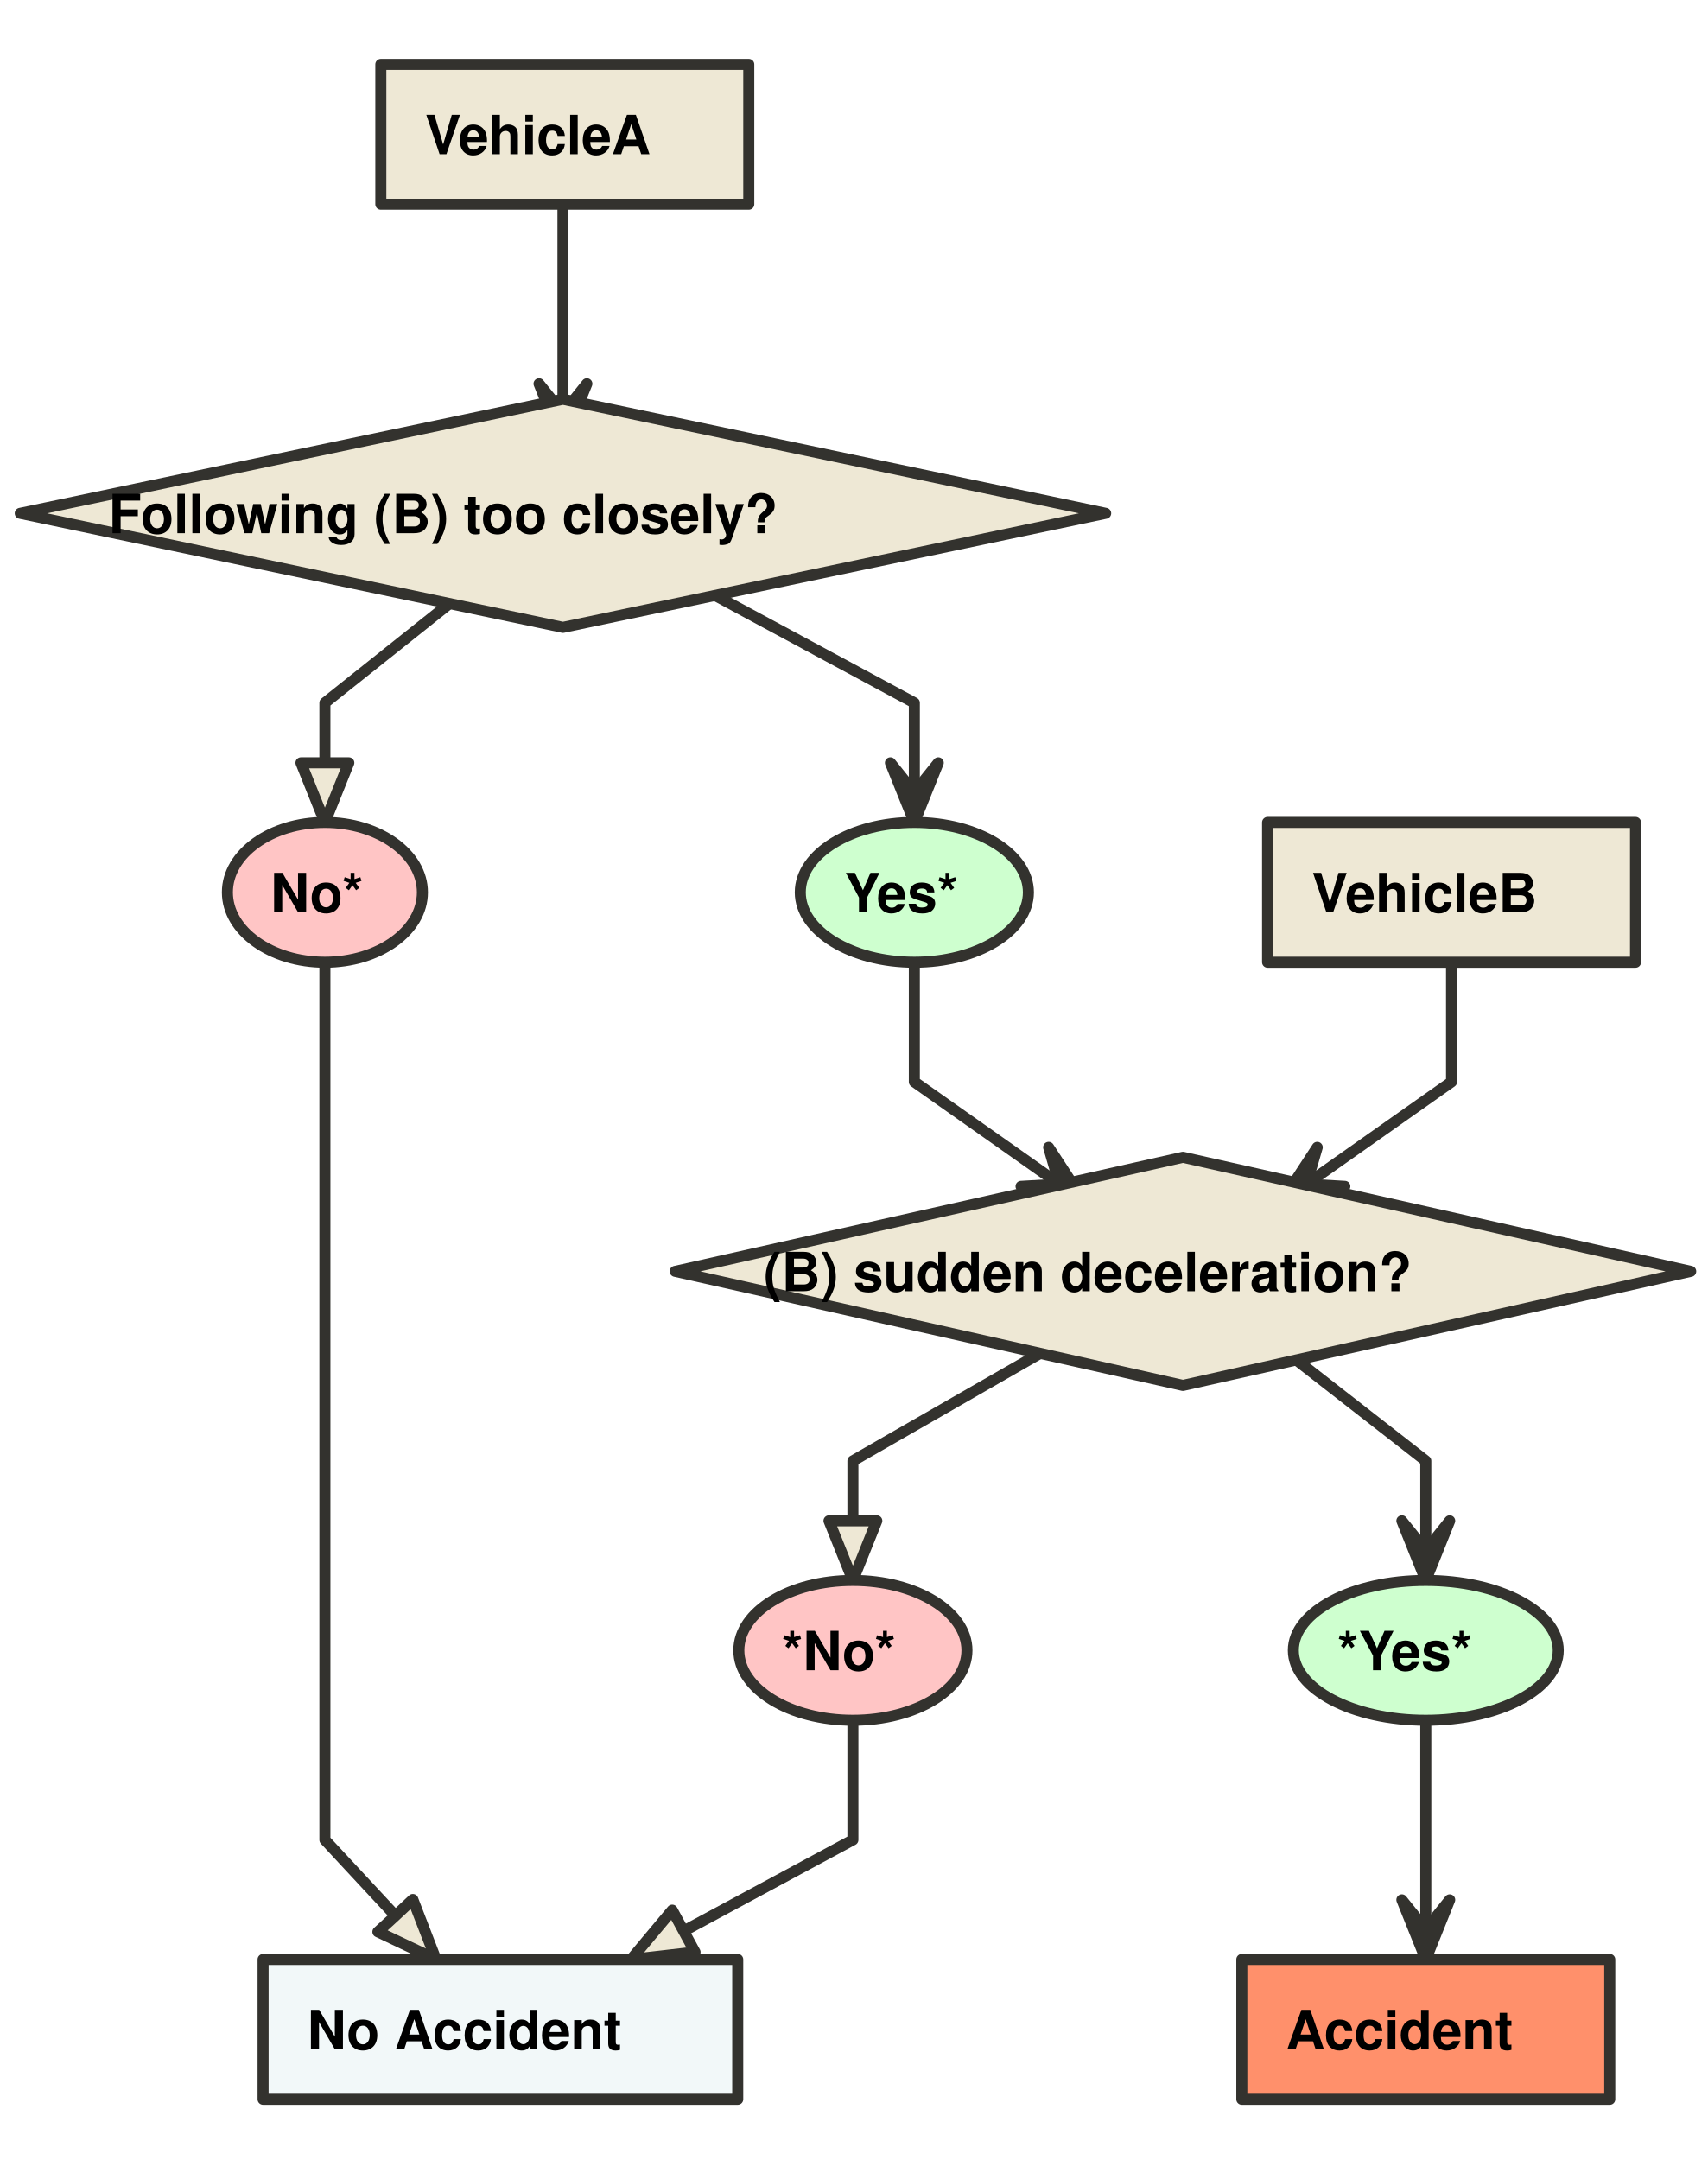
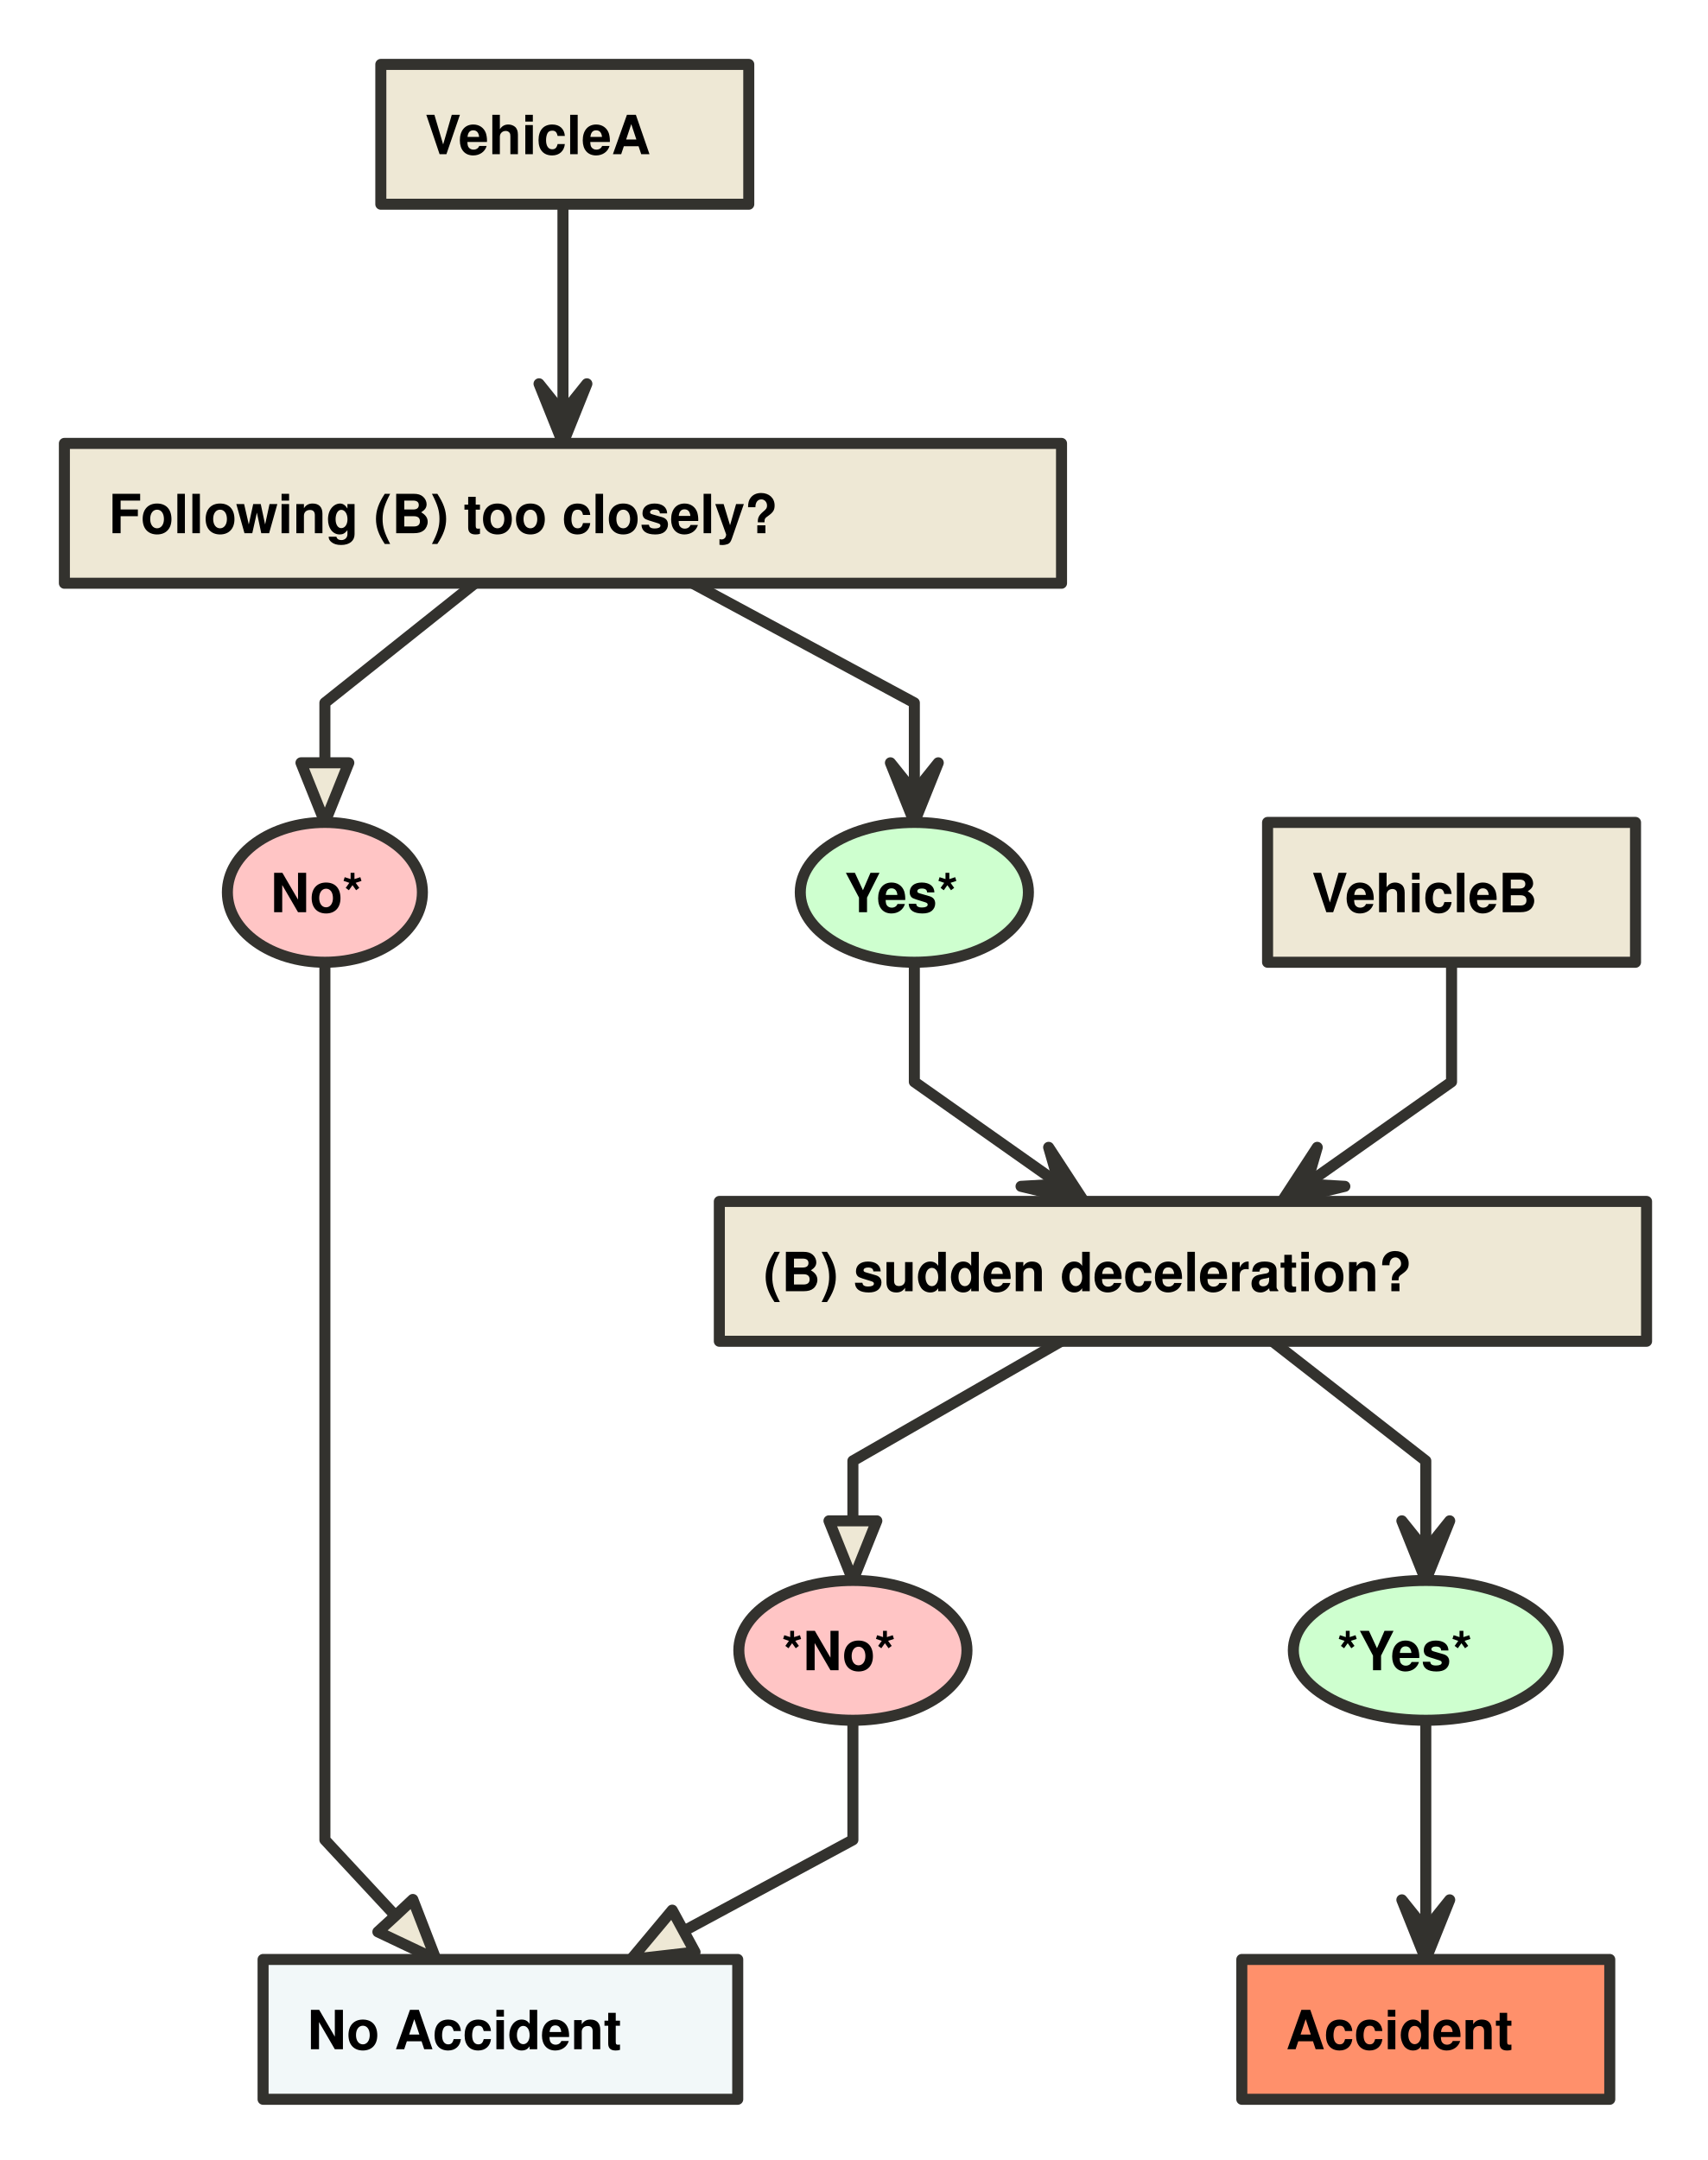
<svg xmlns="http://www.w3.org/2000/svg" width="464" height="587" version="1.1" baseProfile="full" style="font-weight:bold; font-size:11pt; font-family:'Calibri', Helvetica, sans-serif;;stroke-width:3;stroke-linejoin:round;stroke-linecap:round">
  <path d="M153 55.5 L153 88 L153 120.5 L153 120.5 " style="stroke:#33322E;fill:none;" />
  <path d="M146.5 104.3 L153 112.4 L159.5 104.3 L153 120.5 Z" style="stroke:#33322E;fill:#33322E;" />
  <path d="M129.1 158.5 L88.3 191 L88.3 223.5 L88.3 223.5 " style="stroke:#33322E;fill:none;" />
  <path d="M81.8 207.3 L88.3 207.3 L94.8 207.3 L88.3 223.5 Z" style="stroke:#33322E;fill:#eee8d5;" />
  <path d="M188.2 158.5 L248.5 191 L248.5 223.5 L248.5 223.5 " style="stroke:#33322E;fill:none;" />
  <path d="M242 207.3 L248.5 215.4 L255 207.3 L248.5 223.5 Z" style="stroke:#33322E;fill:#33322E;" />
  <path d="M248.5 261.5 L248.5 294 L294.6 326.5 L294.6 326.5 " style="stroke:#33322E;fill:none;" />
  <path d="M277.5 322.4 L287.9 321.8 L285 311.8 L294.6 326.5 Z" style="stroke:#33322E;fill:#33322E;" />
  <path d="M394.5 261.5 L394.5 294 L348.4 326.5 L348.4 326.5 " style="stroke:#33322E;fill:none;" />
  <path d="M358 311.8 L355.1 321.8 L365.5 322.4 L348.4 326.5 Z" style="stroke:#33322E;fill:#33322E;" />
  <path d="M288.4 364.5 L231.8 397 L231.8 429.5 L231.8 429.5 " style="stroke:#33322E;fill:none;" />
  <path d="M225.3 413.3 L231.8 413.3 L238.3 413.3 L231.8 429.5 Z" style="stroke:#33322E;fill:#eee8d5;" />
  <path d="M345.8 364.5 L387.5 397 L387.5 429.5 L387.5 429.5 " style="stroke:#33322E;fill:none;" />
  <path d="M381 413.3 L387.5 421.4 L394 413.3 L387.5 429.5 Z" style="stroke:#33322E;fill:#33322E;" />
  <path d="M88.3 261.5 L88.3 294 L88.3 500 L88.3 500 L118.5 532.5 L118.5 532.5 " style="stroke:#33322E;fill:none;" />
  <path d="M102.7 525 L107.5 520.6 L112.2 516.2 L118.5 532.5 Z" style="stroke:#33322E;fill:#eee8d5;" />
  <path d="M231.8 467.5 L231.8 500 L171.5 532.5 L171.5 532.5 " style="stroke:#33322E;fill:none;" />
  <path d="M182.7 519.1 L185.8 524.8 L188.9 530.5 L171.5 532.5 Z" style="stroke:#33322E;fill:#eee8d5;" />
  <path d="M387.5 467.5 L387.5 500 L387.5 532.5 L387.5 532.5 " style="stroke:#33322E;fill:none;" />
  <path d="M381 516.3 L387.5 524.4 L394 516.3 L387.5 532.5 Z" style="stroke:#33322E;fill:#33322E;" />
  <rect x="103.5" y="17.5" height="38" width="100" style="stroke:#33322E;fill:#eee8d5;" />
  <text x="115.5" y="41.9" style="">VehicleA</text>
-   <path d="M153 108.5 L300.5 139.5 L153 170.5 L5.5 139.5 Z" style="stroke:#33322E;fill:#eee8d5;" />
+   <rect x="17.5" y="120.5" height="38" width="271" style="stroke:#33322E;fill:#eee8d5;" />
  <text x="29.5" y="144.9" style="">Following (B) too closely?</text>
  <ellipse cx="88.3" cy="242.5" rx="26.5" ry="19" style="stroke:#33322E;fill:#ffc5c5;" />
  <text x="73.5" y="247.9" style="">No*</text>
  <ellipse cx="248.5" cy="242.5" rx="31" ry="19" style="stroke:#33322E;fill:#ceffcf;" />
  <text x="229.5" y="247.9" style="">Yes*</text>
-   <path d="M321.5 314.5 L459.5 345.5 L321.5 376.5 L183.5 345.5 Z" style="stroke:#33322E;fill:#eee8d5;" />
+   <rect x="195.5" y="326.5" height="38" width="252" style="stroke:#33322E;fill:#eee8d5;" />
  <text x="207.5" y="350.9" style="">(B) sudden deceleration?</text>
  <rect x="344.5" y="223.5" height="38" width="100" style="stroke:#33322E;fill:#eee8d5;" />
  <text x="356.5" y="247.9" style="">VehicleB</text>
  <ellipse cx="231.8" cy="448.5" rx="31" ry="19" style="stroke:#33322E;fill:#ffc5c5;" />
  <text x="212.5" y="453.9" style="">*No*</text>
  <ellipse cx="387.5" cy="448.5" rx="36" ry="19" style="stroke:#33322E;fill:#ceffcf;" />
  <text x="363.5" y="453.9" style="">*Yes*</text>
  <rect x="71.5" y="532.5" height="38" width="129" style="stroke:#33322E;fill:#f2f8f9;" />
  <text x="83.5" y="556.9" style="">No Accident</text>
  <rect x="337.5" y="532.5" height="38" width="100" style="stroke:#33322E;fill:#ff906b;" />
  <text x="349.5" y="556.9" style="">Accident</text>
</svg>
